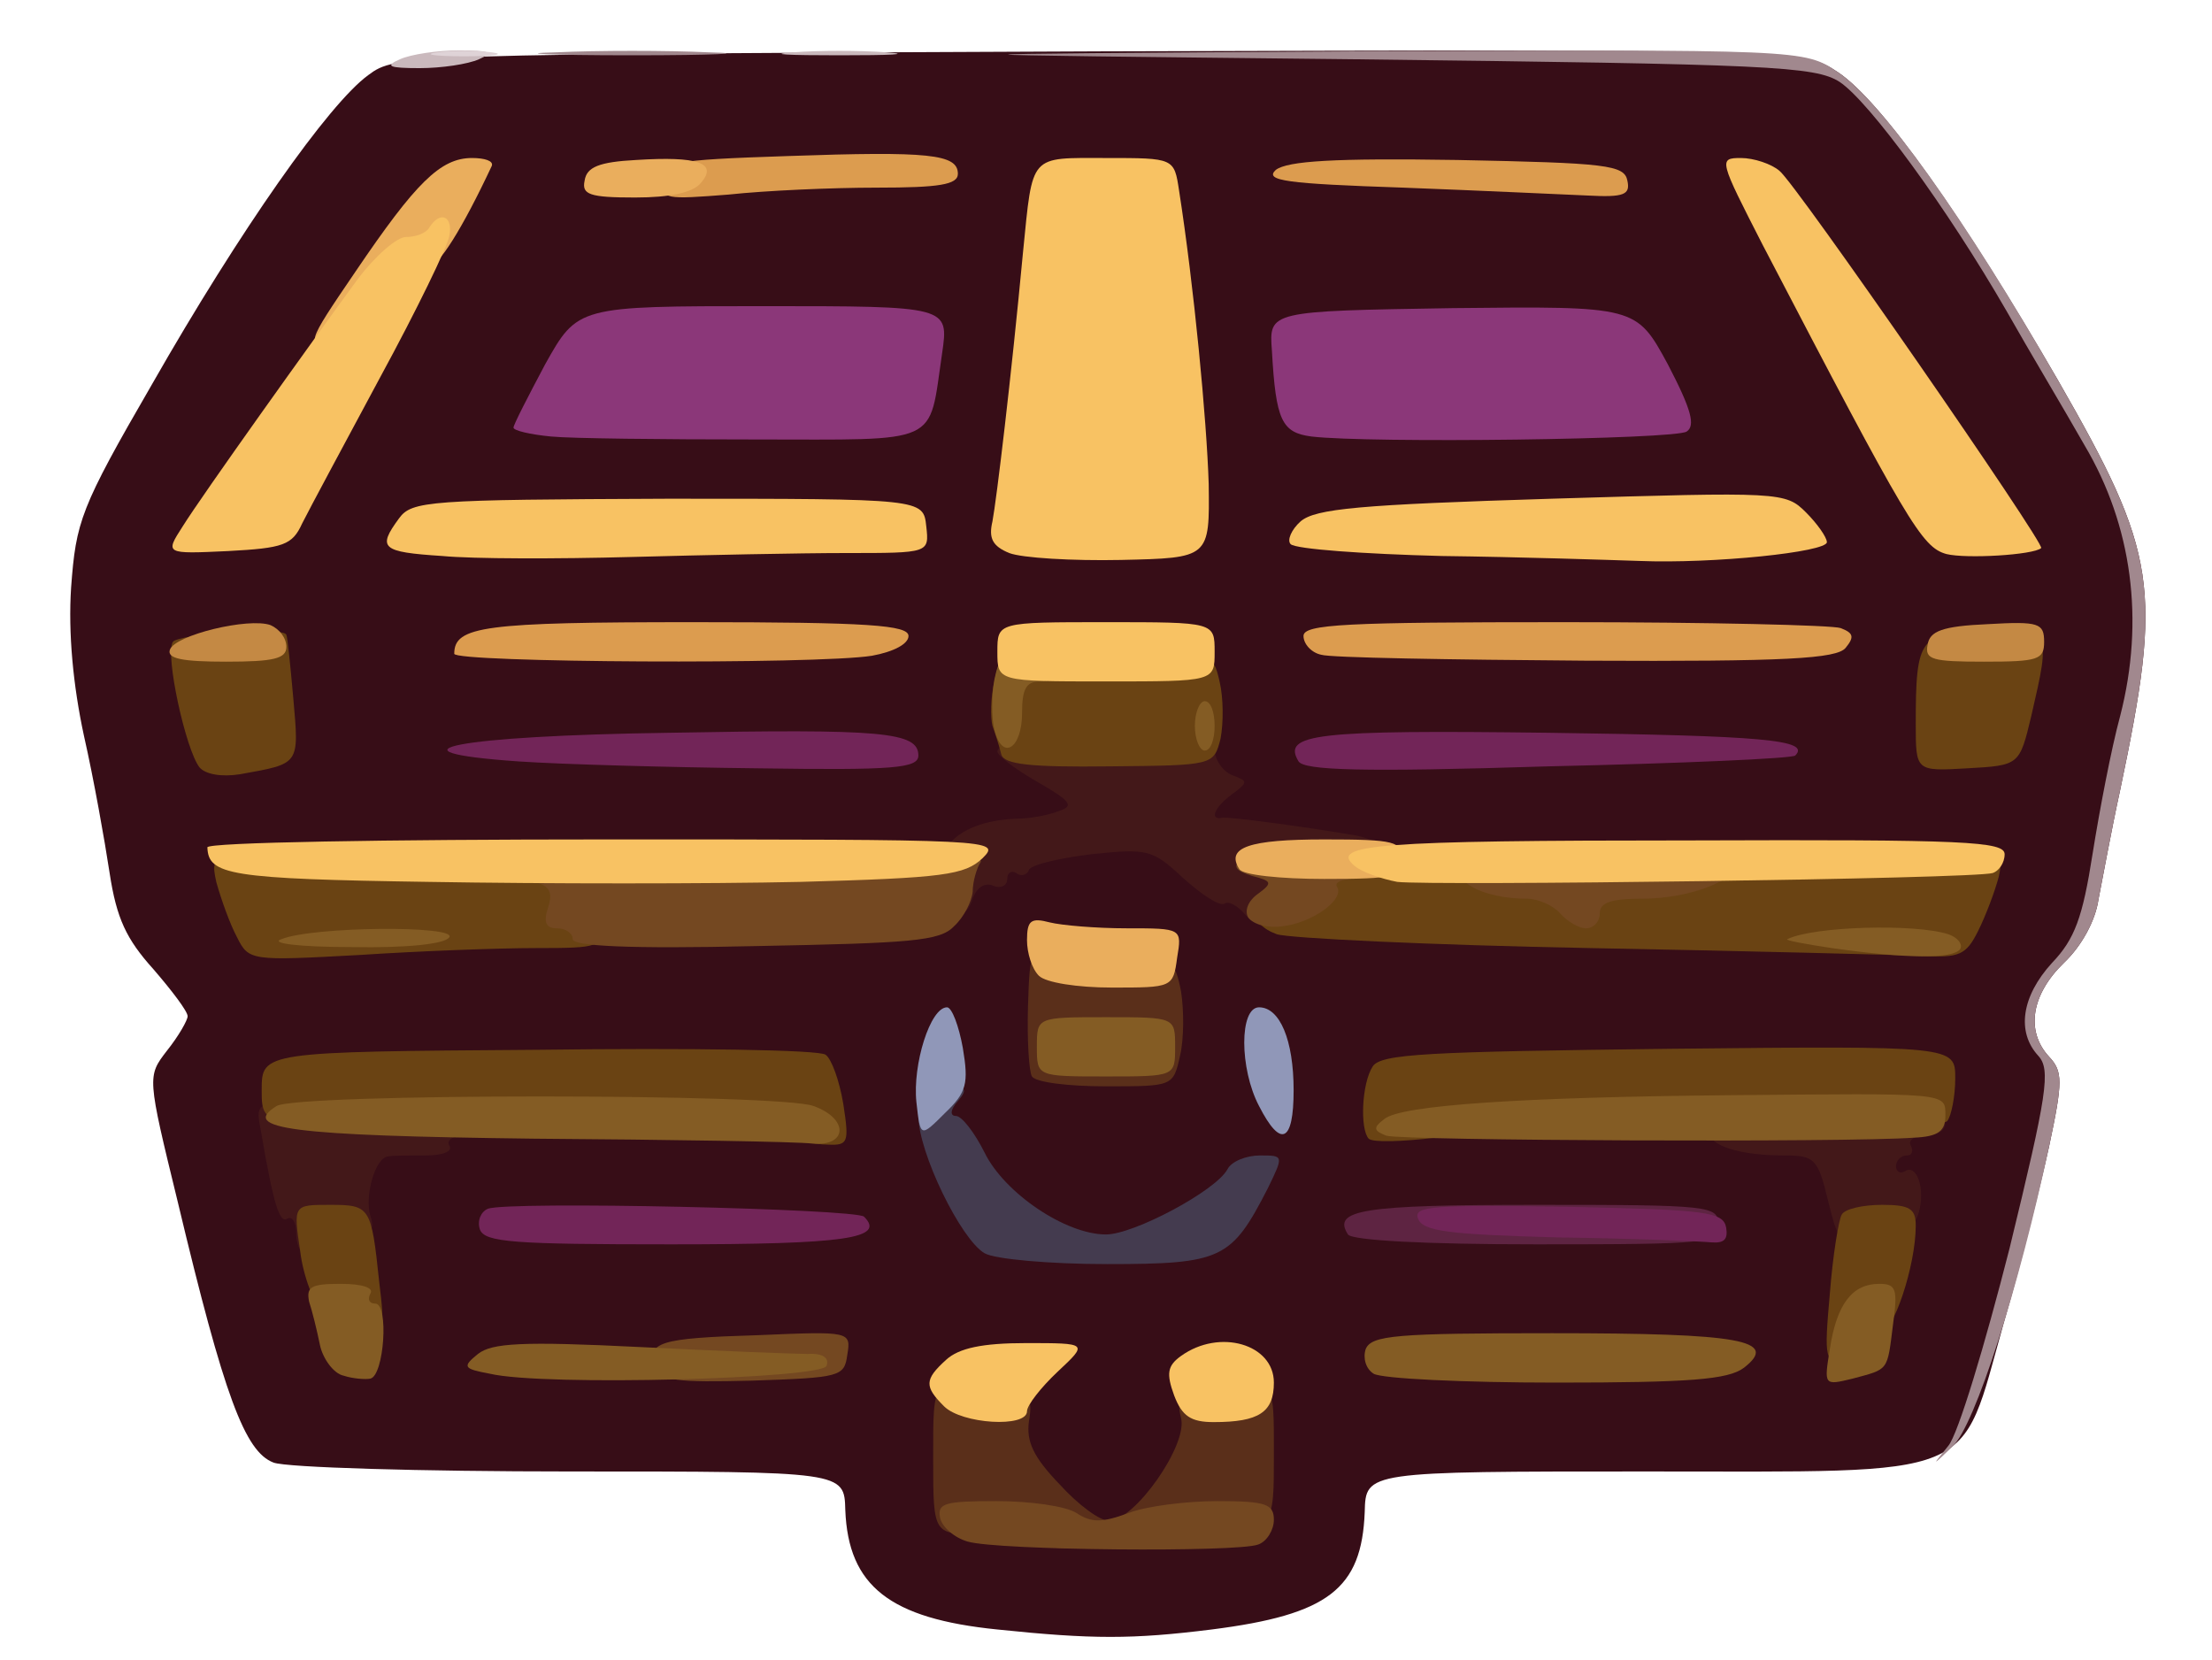
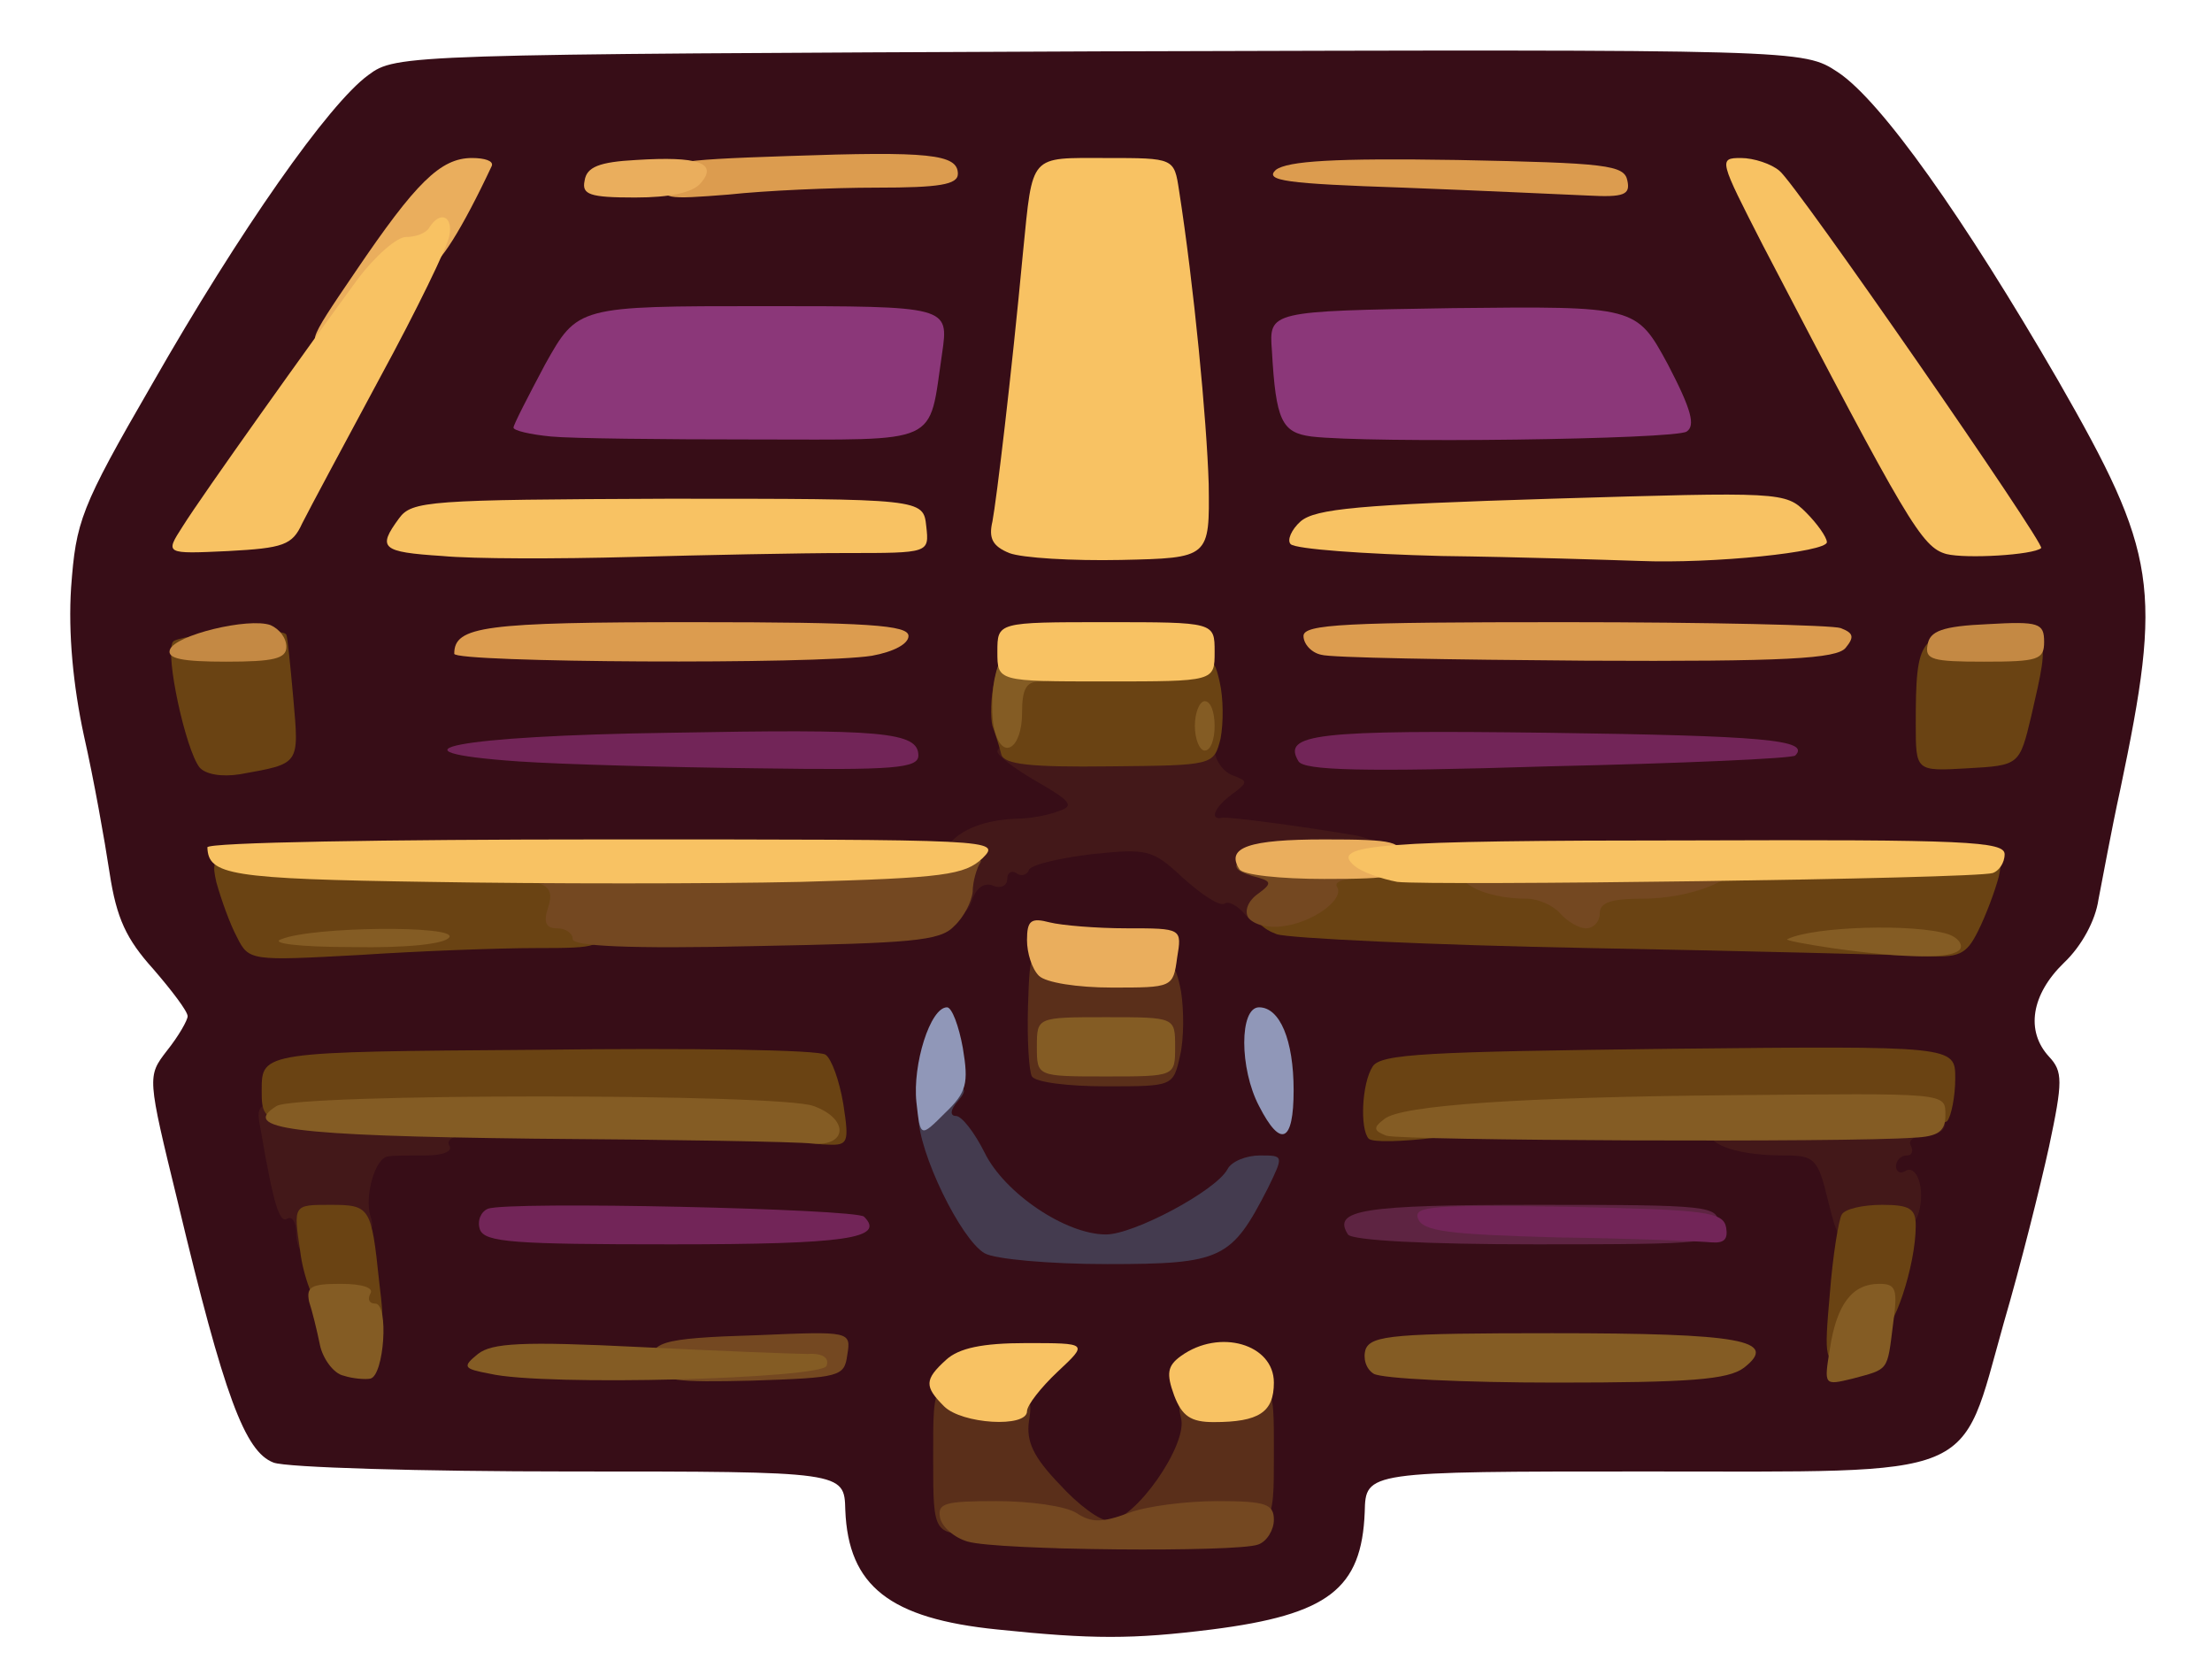
<svg xmlns="http://www.w3.org/2000/svg" id="a" class="img-fluid" width="224" height="168" version="1.1" viewBox="0 0 2240 1680">
  <g fill="#370d17">
    <path id="b" d="m1010 1650c-109-11-151-44-154-121-1-39-1-39-278-39-152 0-288-4-301-9-29-11-50-67-97-264-31-127-31-127-11-153 12-15 21-31 21-35 0-5-16-26-35-48-27-30-37-51-44-97-5-33-16-95-26-139-11-51-16-104-13-150 5-67 9-80 82-206 89-156 179-284 219-313 28-21 37-21 741-24 712-2 712-2 747 21 44 29 128 148 223 312 101 176 106 210 63 415-9 41-18 91-22 111-3 21-17 47-35 64-33 32-39 69-15 95 14 15 14 25 0 91-9 41-29 121-46 179-45 160-21 150-363 150-283 0-283 0-284 41-3 78-37 104-155 119-80 10-121 10-217 0zm16-135c-10-14-16-45-16-77 0-46-2-50-15-38-8 9-15 39-17 70-3 53-2 55 27 61 17 4 32 7 34 8 2 0-4-10-13-24zm218 19c23-9 23-134 1-134-11 0-15 12-15 49 0 31-5 53-15 61-29 24-11 39 29 24zm665-301c1-7-3-13-9-13-5 0-10 17-9 38 1 33 2 34 9 12 4-14 8-31 9-37zm-1563-60c4-30 8-33 39-33 19 0 35-4 35-10s73-10 200-10c181 0 230-6 184-24-29-11-502-7-509 5-8 12 16 99 27 99 4 0 9 12 9 28 2 26 2 26 6 2 2-14 6-40 9-57zm1550-30c2-14 12-23 23-23 10 0 21-7 25-15 5-13-26-15-237-15-133 0-252 3-264 6-55 15-11 22 155 28 97 3 199 8 225 12 44 6 48 9 55 38 4 23 7 26 9 11 2-11 6-30 9-42zm-734-90c2-10 2-33 0-50-4-31-7-33-42-33-36 0-38 1-44 41-8 52-3 59 44 59 29 0 39-4 42-17zm-325-126c76-3 113-15 113-38 0-5-156-9-350-9-351 0-351 0-336 28 15 29 15 29 253 25 131-2 275-5 320-6zm1138-17c16-30 16-30-297-30-172 0-342-5-378-10-63-9-91-6-54 5 10 4 26 11 34 16 52 32 72 34 360 39 162 3 301 7 307 8 7 1 19-11 28-28zm-775-165c0-85 0-85-80-85s-80 0-80 39c0 36 4 42 40 62 29 16 40 29 40 46 0 20 5 23 40 23 40 0 40 0 40-85zm-936-13c-1-6-2-23-2-37-2-20-7-25-28-25-24 0-25 2-19 33 4 17 9 36 12 40 7 12 38 3 37-11zm1750 10c2-4 7-24 11-45 7-33 5-37-14-37-22 0-41 33-41 71 0 19 33 28 44 11zm-1376-209c-10-2-28-2-40 0-13 2-5 4 17 4 22 1 32-1 23-4zm555-43c-3-46-20-209-29-267-5-31-8-33-43-33-44 0-51 10-51 70 0 22-4 61-9 87s-12 78-16 115c-6 77-6 77 90 75 60-2 60-2 58-47zm515 43c-16-2-40-2-55 0-16 2-3 4 27 4s43-2 28-4zm-1440-15c5-7 17-31 26-53 16-40 16-40-3-16-31 40-53 81-43 81 5 0 14-6 20-12zm1716-16c-9-16-25-39-35-53-19-24-19-24-3 16 18 45 32 65 46 65 5 0 2-13-8-28zm-1074-108c21-54 22-54-143-54-169 0-151-6-185 62-2 4 63 9 145 11 81 1 154 4 161 5s17-10 22-24zm739-14c-23-40-23-40-176-40-152 0-153 0-153 23 0 44 9 46 165 50 83 1 158 4 168 5 17 2 16-1-4-38z" />
  </g>
  <g id="c" fill="#431819">
    <path id="d" d="m300 1249c0-11-4-18-9-15-8 5-14-14-27-90-6-31-6-31 98-27 56 3 109 6 116 8 20 7 14 25-9 25-11 0-17 5-14 10 4 6-7 10-24 10s-34 0-38 1c-13 1-24 40-18 60 5 15 1 19-19 19-14 0-28 5-31 10-11 17-25 11-25-11z" />
    <path id="e" d="m1851 1215c-10-42-14-45-44-45-46 0-77-10-77-25 0-8 33-14 111-18 61-4 115-4 120-1 16 10 9 24-12 24-11 0-17 5-14 10 3 6 1 10-4 10-6 0-11 5-11 11 0 5 4 8 9 5 12-8 21 18 14 42-3 12-16 22-35 26-45 9-45 9-57-39z" />
    <path d="m1260 925c-7-8-16-13-20-10-5 3-23-9-42-26-31-29-36-30-93-24-33 4-62 11-63 16-2 5-8 7-13 3-5-3-9 0-9 6 0 7-7 10-14 7-9-4-17 2-21 13-9 30-35 13-35-24 0-34 30-55 79-57 15 0 34-4 44-8 15-5 11-10-22-29-23-13-41-27-41-31 0-12 64-21 148-21 64 0 72 2 72 19 0 10 8 22 18 26 16 6 16 7 0 19-18 13-24 27-10 24 7-1 83 9 135 18 44 9 34 34-13 34-36 0-40 3-40 24 0 34-38 48-60 21z" />
  </g>
  <g id="f" fill="#5a2f1a">
    <path id="g" d="m1055 1561c-4-8-27-11-58-9-52 3-52 3-52-74 0-85-2-83 66-72 32 5 35 9 31 33-3 21 5 37 31 64 19 21 41 37 50 37 26 0 80-77 73-104-5-21-2-24 32-30 64-10 62-12 62 68 0 73 0 73-62 80-35 3-86 9-114 12-35 4-54 2-59-5z" />
    <path id="h" d="m1045 1090c-3-5-5-37-4-71 2-61 2-61 38-55 20 3 53 6 73 6 34 0 38 3 44 34 3 19 3 48-1 65-7 31-7 31-75 31-38 0-71-4-75-10z" />
  </g>
  <g id="i" fill="#6a4313">
    <path id="j" d="m1853 1310c3-39 9-75 12-80 3-6 22-10 41-10 28 0 34 4 34 21 0 41-23 109-36 109-8 0-14 7-14 15 0 9-9 15-21 15-21 0-22-3-16-70z" />
    <path id="k" d="m328 1331c-10-10-21-39-24-64-7-47-7-47 30-47 41 0 42 2 50 78 6 49 5 52-16 51-13 0-31-8-40-18z" />
    <path d="m790 1149c-15-6-124-9-275-8-250 3-250 3-250-37 0-39 0-39 280-41 154-2 285 0 291 5 6 4 14 26 18 50 6 39 5 42-16 41-13 0-34-5-48-10z" />
    <path id="l" d="m1386 1153c-9-10-7-56 4-73 8-13 55-15 300-18 290-3 290-3 290 30 0 18-4 38-8 43-4 6-94 10-232 10-124 0-253 3-286 7-34 4-64 5-68 1z" />
    <path id="m" d="m240 949c-7-13-16-38-21-56-7-33-7-33 180-31 184 3 186 3 189 26 2 12 8 22 13 22s9 11 9 25c0 24-2 25-67 25-38 0-118 3-179 7-110 6-112 6-124-18z" />
    <path id="n" d="m1610 960c-162-3-305-10-317-14-30-11-29-34 2-48 14-6 25-18 25-26 0-15-11-16 273 4 60 5 92 3 100-5 7-7 66-11 174-11 163 0 163 0 157 28-4 15-13 39-21 55-12 24-19 27-56 25-23-1-175-5-337-8z" />
    <path id="o" d="m202 777c-14-18-35-114-27-127 5-8 114-16 115-7 1 1 4 30 7 64 6 68 7 66-54 77-19 3-35 0-41-7z" />
    <path id="p" d="m1014 764c-2-8-6-21-9-29-2-8-2-29 2-45 6-30 6-30 113-30 108 0 108 0 115 30 4 17 4 42 1 58-7 27-7 27-112 28-81 1-107-2-110-12z" />
    <path id="q" d="m1940 733c0-88 4-93 71-93 66 0 66-2 46 85-12 50-12 50-65 53-52 3-52 3-52-45z" />
  </g>
  <g id="r" fill="#5e2442">
    <path id="s" d="m1365 1250c-16-25 14-30 191-30s184 1 184 20-7 20-184 20c-113 0-187-4-191-10z" />
  </g>
  <g id="t" fill="#443b4f">
    <path id="u" d="m997 1269c-24-14-67-102-67-139 0-26 4-30 26-30s25 2 14 15c-8 9-8 15-2 15s19 17 29 37c20 41 82 83 123 83 28 0 111-44 123-66 4-8 19-14 33-14 24 0 24 0 8 33-37 72-46 77-163 77-58 0-114-5-124-11z" />
  </g>
  <g id="v" fill="#744821">
    <path id="w" d="m980 1561c-14-4-26-15-28-24-3-15 5-17 57-17 34 0 70 5 81 12 15 10 26 10 53 0 18-7 59-12 90-12 49 0 57 3 57 19 0 10-7 22-16 25-21 8-263 6-294-3z" />
    <path id="x" d="m664 1385c-10-26 3-30 103-33 94-4 95-4 91 20-3 22-7 23-96 26-77 2-93 0-98-13z" />
    <path d="m580 951c0-6-7-11-16-11-11 0-14-6-9-21s2-22-14-26c-12-3-21-11-21-17 0-10 59-13 240-13 179-1 238 2 233 10-4 6-8 20-8 30-1 10-9 26-19 35-14 15-44 17-201 20-128 3-185 0-185-7z" />
    <path id="y" d="m1264 929c-4-7 0-17 10-24 15-11 14-13-6-18-16-5-20-9-12-17 15-15 126-9 132 8 2 7-5 12-18 12-12 0-19 4-16 8 8 13-26 37-56 40-14 2-29-2-34-9z" />
    <path d="m1580 925c-7-8-22-15-34-15-35 0-66-12-66-25 0-8 27-14 83-18 131-11 197-9 197 6 0 18-49 37-97 37-32 0-43 4-43 15 0 8-6 15-14 15-7 0-19-7-26-15z" />
  </g>
  <g id="z" fill="#722558">
    <path id="aa" d="m486 1245c-3-9 1-18 8-21 20-8 373 0 381 8 22 22-18 28-195 28-160 0-189-2-194-15z" />
    <path id="ab" d="m1578 1253c-110-3-137-6-142-19s15-14 152-12c140 3 157 5 160 21 2 12-2 16-15 15-10-1-79-4-155-5z" />
    <path id="ac" d="m525 771c-143-10-63-26 153-29 215-4 252-1 252 23 0 13-25 15-162 13-90-1-199-4-243-7z" />
    <path id="ad" d="m1315 771c-17-28 17-32 253-29 216 3 266 7 250 23-2 3-115 8-250 11-190 6-247 4-253-5z" />
  </g>
  <g id="ae" fill="#845c24">
    <path d="m348 1393c-10-2-21-17-24-31-3-15-8-35-11-44-3-15 2-18 32-18 22 0 34 4 30 10-3 6-1 10 5 10 14 0 9 73-5 76-5 1-18 0-27-3z" />
    <path id="af" d="m496 1391c-27-5-28-7-12-20 14-11 44-13 164-7 81 4 157 7 170 7 15-1 22 4 19 12-4 13-286 21-341 8z" />
    <path id="ag" d="m1391 1391c-8-5-11-16-8-25 6-14 31-16 189-16 191 0 230 7 194 35-16 12-55 15-190 15-94 0-177-4-185-9z" />
    <path id="ah" d="m1853 1366c7-46 23-66 50-66 17 0 19 5 14 41-6 48-4 45-41 55-29 7-29 7-23-30z" />
    <path d="m540 1153c-246-3-297-10-260-33 20-13 511-13 544 0 36 13 34 41-1 38-16-2-143-4-283-5z" />
    <path id="ai" d="m1404 1150c-13-5-14-8-2-17 17-14 140-22 348-24 225-2 220-3 220 21 0 15-7 21-32 22-66 5-518 3-534-2z" />
    <path id="aj" d="m1050 1060c0-30 0-30 70-30s70 0 70 30 0 30-70 30-70 0-70-30z" />
    <path d="m1855 960c-27-4-48-8-45-9 26-13 129-16 163-5 9 3 15 10 12 15-7 10-53 10-130-1z" />
    <path id="ak" d="m285 951c32-13 178-14 170-2-4 7-44 11-98 10-56 0-84-4-72-8z" />
    <path id="al" d="m1007 739c-3-12-3-35 0-51 5-24 10-29 31-26 30 3 43 28 15 28-14 0-18 8-18 32 0 36-20 49-28 17z" />
    <path id="am" d="m1210 735c0-14 5-25 10-25 6 0 10 11 10 25s-4 25-10 25c-5 0-10-11-10-25z" />
  </g>
  <g id="an" fill="#8b3779">
    <path id="ao" d="m558 442c-21-2-38-6-38-9s15-32 32-64c33-59 33-59 221-59s188 0 181 48c-14 94 1 87-190 87-93 0-186-1-206-3z" />
    <path id="ap" d="m1328 442c-30-4-36-16-40-87-3-40-3-40 183-43 186-2 186-2 218 57 24 46 28 62 19 68-12 8-321 12-380 5z" />
  </g>
  <g id="aq" fill="#c48944">
    <path id="ar" d="m172 658c5-15 80-33 102-25 9 4 16 13 16 22 0 12-13 15-61 15-44 0-60-3-57-12z" />
    <path id="as" d="m1952 653c2-14 15-19 61-21 52-3 57-1 57 18 0 18-6 20-61 20-52 0-60-2-57-17z" />
  </g>
-   <g id="at" fill="#a1888e">
-     <path id="au" d="m1973 1464c10-12 37-102 62-200 38-156 42-181 29-195-22-24-17-60 14-94 23-24 31-46 41-110 7-44 19-107 28-140 25-97 12-193-36-274-21-37-57-97-79-136-60-104-139-212-169-232-25-16-70-18-493-23-465-5-465-5-4-8 461-2 461-2 495 21 44 29 129 148 223 312 101 176 106 210 63 415-9 41-18 91-22 111-3 21-17 47-35 64-33 32-39 69-15 95 14 15 14 25 0 91-30 141-75 283-98 304-21 20-21 20-4-1z" />
-     <path id="av" d="m563 53c42-2 112-2 155 0 42 1 7 3-78 3s-120-2-77-3z" />
-   </g>
  <g fill="#dc9c4f">
    <path id="aw" d="m460 662c0-28 30-32 242-32 178 0 218 3 218 14 0 8-15 16-37 20-56 9-423 7-423-2z" />
    <path d="m1338 663c-10-2-18-11-18-19 0-12 42-14 264-14 145 0 272 3 280 6 13 5 14 9 5 20s-60 14-263 13c-138-1-259-3-268-6z" />
    <path id="ax" d="m670 183c0-19 8-21 128-25 143-5 172-2 172 18 0 11-19 14-82 14-46 0-113 3-150 7-64 5-68 5-68-14z" />
    <path id="ay" d="m1421 190c-119-4-141-7-129-18 12-9 59-12 184-10 151 3 169 5 172 21 3 14-3 17-40 15-24-1-108-5-187-8z" />
  </g>
  <g id="az" fill="#9097b8">
    <path id="ba" d="m928 1116c-4-38 14-96 31-96 5 0 12 19 16 41 6 36 4 45-18 66-25 25-25 25-29-11z" />
    <path id="bb" d="m1275 1120c-20-38-20-100 0-100 21 0 35 33 35 84 0 53-13 59-35 16z" />
  </g>
  <g id="bc" fill="#eaae5d">
    <path id="bd" d="m1052 988c-7-7-12-23-12-36 0-20 4-23 23-18 12 3 47 6 78 6 56 0 56 0 51 30-4 30-5 30-66 30-35 0-67-5-74-12z" />
    <path id="be" d="m1255 880c-14-22 10-30 86-30 72 0 79 2 79 20s-7 20-79 20c-44 0-83-4-86-10z" />
    <path id="bf" d="m360 275c61-90 86-115 118-115 13 0 22 3 20 8-30 64-54 102-64 102-6 0-23 18-38 40-21 32-32 40-56 40-31 0-31 0 20-75z" />
    <path id="bg" d="m592 183c2-14 15-19 52-21 63-4 83 3 66 23-8 10-31 15-67 15-46 0-54-3-51-17z" />
  </g>
  <g fill="#f8c263">
    <path id="bh" d="m956 1424c-20-20-20-27 2-47 13-12 37-17 81-17 63 0 63 0 32 29-17 16-31 34-31 40 0 17-66 13-84-5z" />
    <path id="bi" d="m1189 1413c-8-22-7-30 7-40 39-28 94-12 94 27 0 30-15 40-61 40-23 0-32-6-40-27z" />
    <path id="bj" d="m435 893c-203-3-224-7-225-35 0-5 181-8 402-8 397 0 402 0 383 19-18 17-39 20-185 24-91 2-259 2-375 0z" />
    <path id="bk" d="m1415 893c-16-3-36-10-43-16-27-22 22-26 341-26 278-1 317 1 317 14 0 9-6 17-12 19-19 6-568 13-603 9z" />
    <path d="m1010 660c0-30 0-30 110-30s110 0 110 30 0 30-110 30-110 0-110-30z" />
    <path id="bl" d="m448 563c-62-4-66-8-44-38 13-18 30-19 272-20 259 0 259 0 262 28 3 27 3 27-81 27-46 0-144 2-218 4s-160 2-191-1z" />
    <path id="bm" d="m1022 560c-17-7-21-15-17-32 4-21 19-145 31-273 10-100 6-95 84-95 69 0 69 0 74 33 15 96 28 232 30 297 1 75 1 75-89 77-49 1-100-2-113-7z" />
    <path id="bn" d="m1460 563c-79-2-148-7-153-12-4-4 1-15 10-23 15-13 60-17 254-23 233-7 237-7 258 14 11 11 21 25 21 30 0 10-115 22-190 19-30-1-120-4-200-5z" />
    <path id="bo" d="m1971 561c-25-7-39-31-186-313-44-86-45-88-22-88 13 0 31 6 39 13 16 12 270 379 265 382-8 7-76 11-96 6z" />
    <path id="bp" d="m185 533c20-32 130-186 177-250 18-24 40-43 49-43 10 0 21-4 24-10 11-17 24-11 20 9-2 11-33 75-70 143-36 67-72 134-79 148-10 22-19 25-75 28-64 3-64 3-46-25z" />
  </g>
-   <g fill="#cab9bd">
-     <path id="bq" d="m405 60c11-5 38-9 60-9 31 0 36 2 20 9-11 5-38 9-60 9-31 0-36-2-20-9z" />
-     <path id="br" d="m803 53c26-2 68-2 95 0 26 2 4 3-48 3s-74-1-47-3z" />
-   </g>
-   <g id="bs" fill="#dfd3d7">
-     <path id="bt" d="m443 53c15-2 39-2 55 0 15 2 2 4-28 4s-43-2-27-4z" />
-   </g>
</svg>
